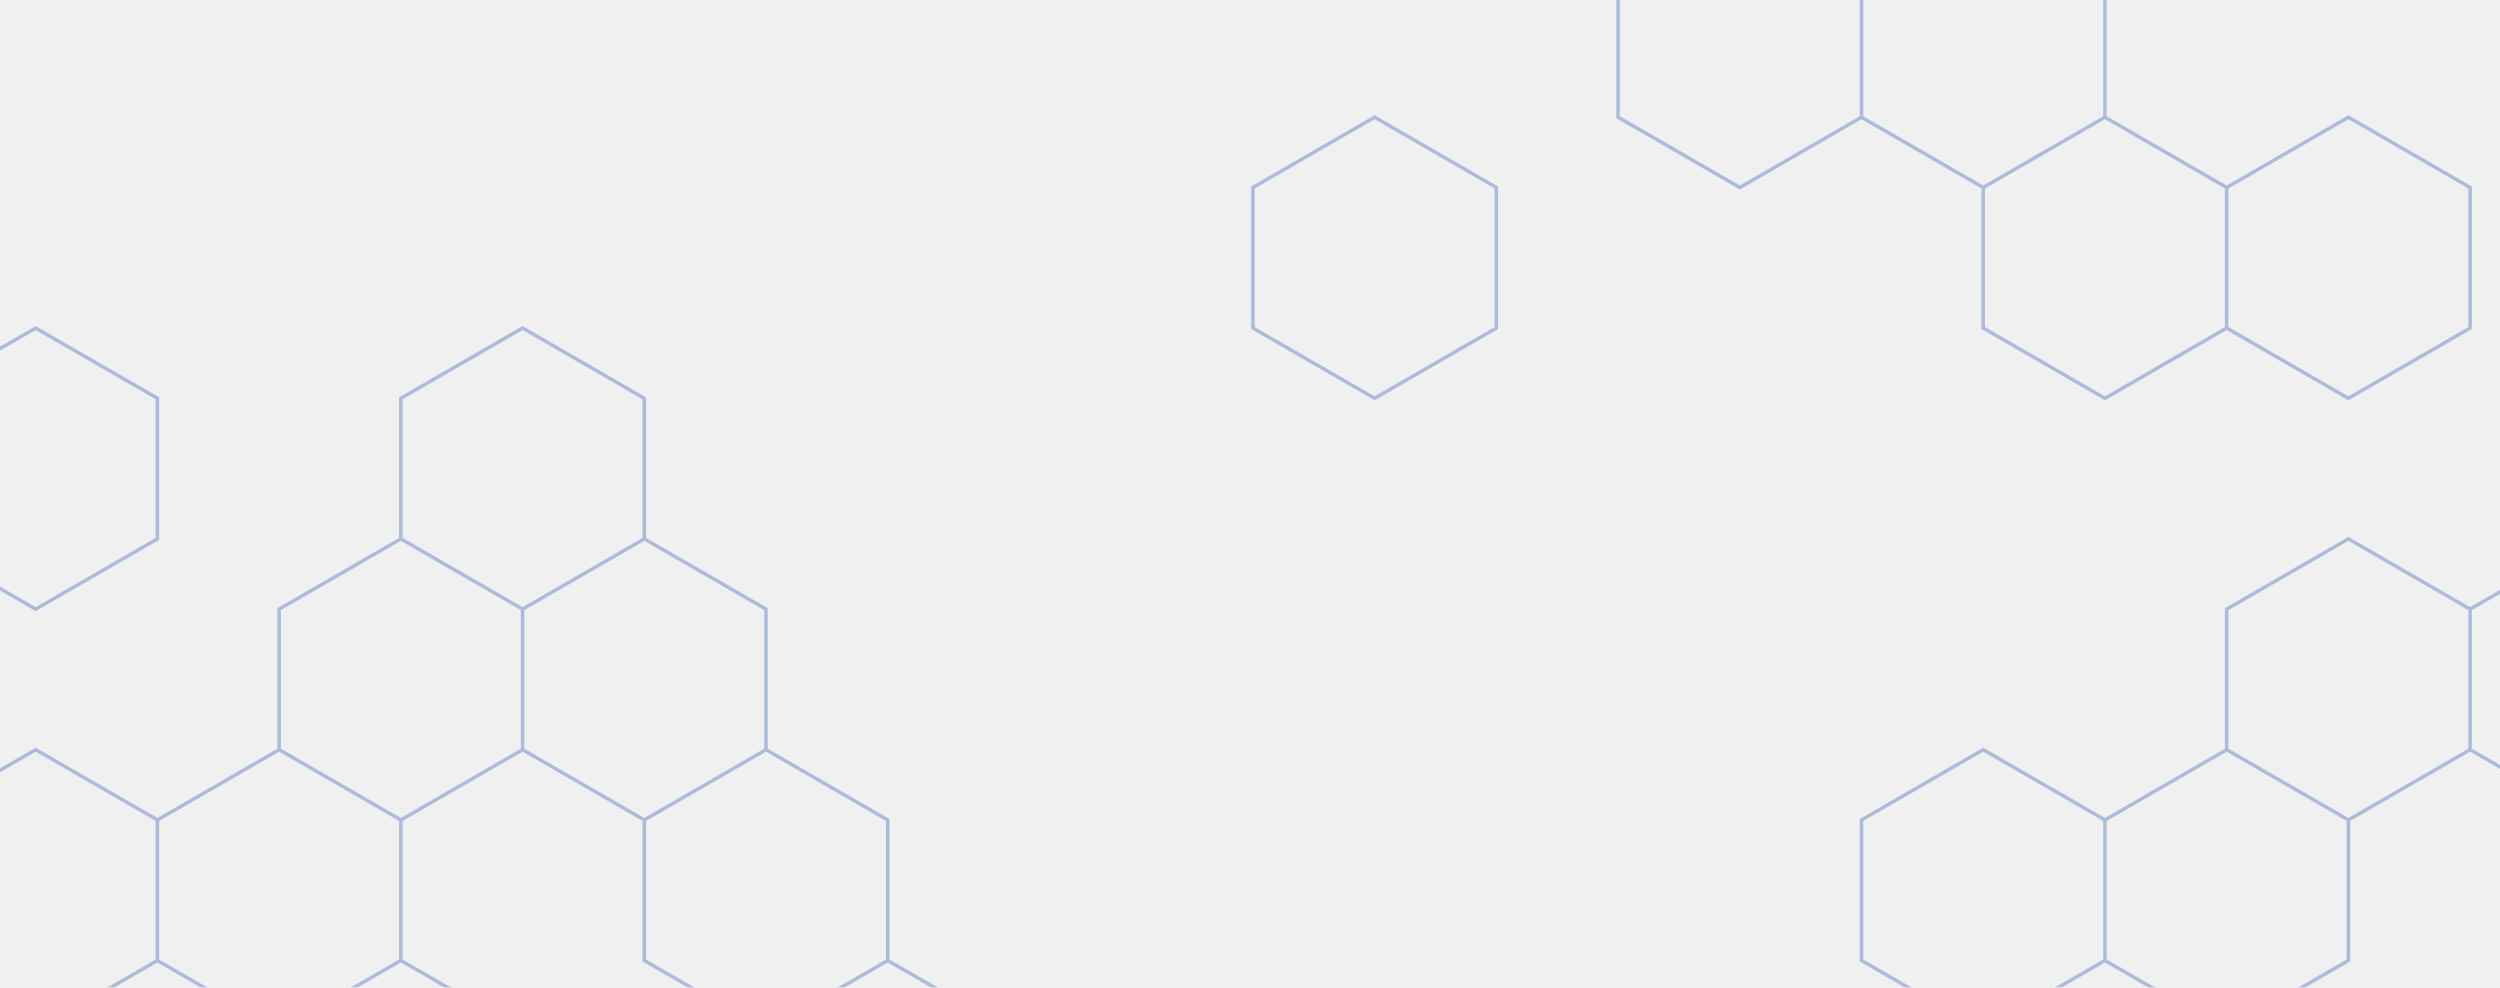
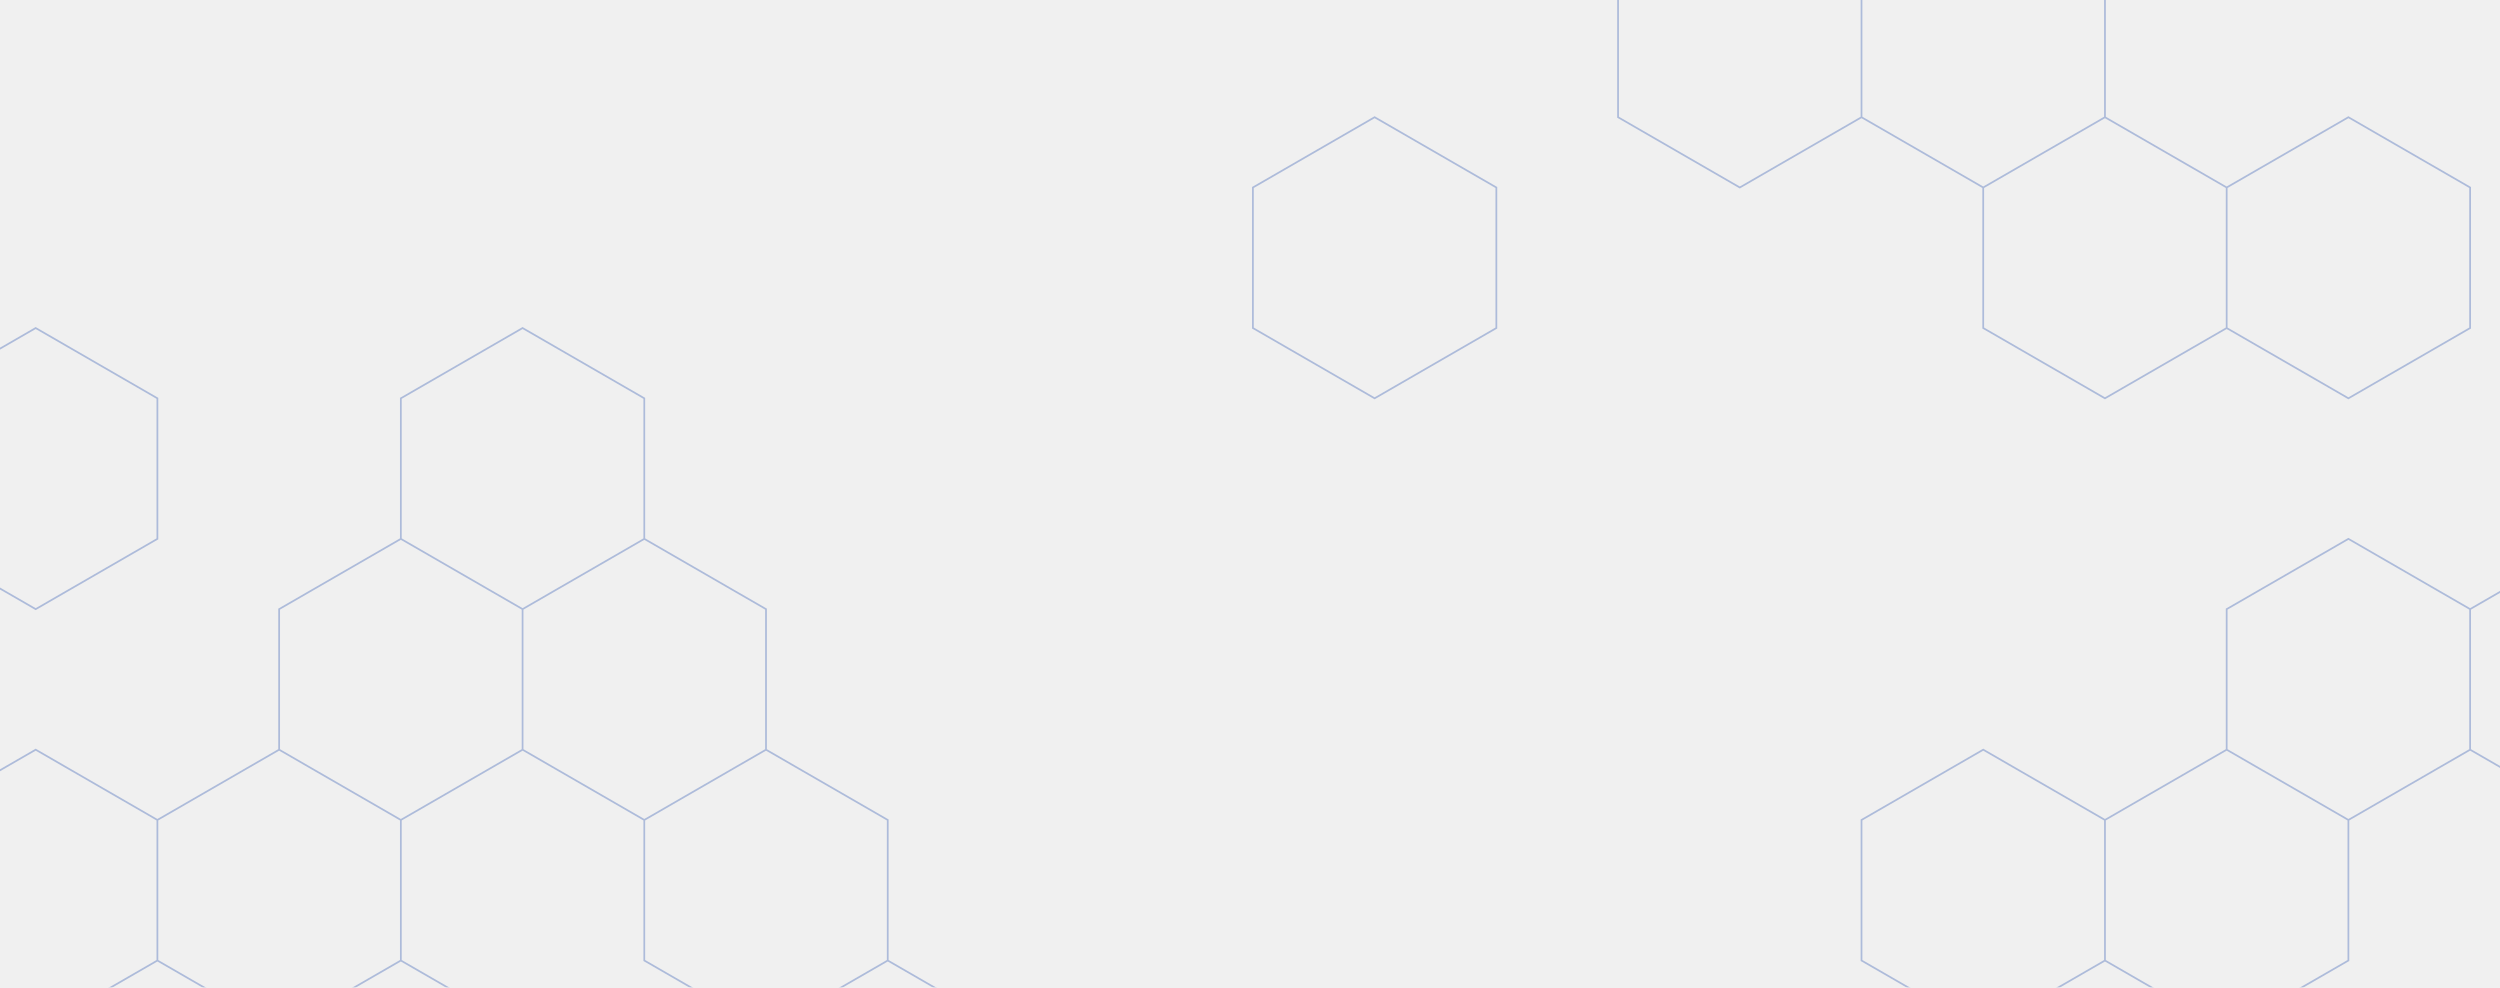
<svg xmlns="http://www.w3.org/2000/svg" version="1.1" width="1423" height="562" preserveAspectRatio="none" viewBox="0 0 1423 562">
  <g mask="url(&quot;#SvgjsMask1218&quot;)" fill="none">
-     <path d="M20.31 186.72L89.59 226.72L89.59 306.72L20.31 346.72L-48.97 306.72L-48.97 226.72zM20.31 426.72L89.59 466.72L89.59 546.72L20.31 586.72L-48.97 546.72L-48.97 466.72zM228.16 306.72L297.45 346.72L297.45 426.72L228.16 466.72L158.88 426.72L158.88 346.72zM158.88 426.72L228.16 466.72L228.16 546.72L158.88 586.72L89.59 546.72L89.59 466.72zM228.16 546.72L297.45 586.72L297.45 666.72L228.16 706.72L158.88 666.72L158.88 586.72zM297.45 186.72L366.73 226.72L366.73 306.72L297.45 346.72L228.16 306.72L228.16 226.72zM366.73 306.72L436.01 346.72L436.01 426.72L366.73 466.72L297.45 426.72L297.45 346.72zM436.01 426.72L505.3 466.72L505.3 546.72L436.01 586.72L366.73 546.72L366.73 466.72zM505.3 546.72L574.58 586.72L574.58 666.72L505.3 706.72L436.01 666.72L436.01 586.72zM782.43 66.72L851.72 106.72L851.72 186.72L782.43 226.72L713.15 186.72L713.15 106.72zM990.29 -53.28L1059.57 -13.28L1059.57 66.72L990.29 106.72L921 66.72L921 -13.28zM1128.85 -53.28L1198.14 -13.28L1198.14 66.72L1128.85 106.72L1059.57 66.72L1059.57 -13.28zM1198.14 66.72L1267.42 106.72L1267.42 186.72L1198.14 226.72L1128.85 186.72L1128.85 106.72zM1128.85 426.72L1198.14 466.72L1198.14 546.72L1128.85 586.72L1059.57 546.72L1059.57 466.72zM1198.14 546.72L1267.42 586.72L1267.42 666.72L1198.14 706.72L1128.85 666.72L1128.85 586.72zM1336.71 66.72L1405.99 106.72L1405.99 186.72L1336.71 226.72L1267.42 186.72L1267.42 106.72zM1336.71 306.72L1405.99 346.72L1405.99 426.72L1336.71 466.72L1267.42 426.72L1267.42 346.72zM1267.42 426.72L1336.71 466.72L1336.71 546.72L1267.42 586.72L1198.14 546.72L1198.14 466.72zM1475.27 306.72L1544.56 346.72L1544.56 426.72L1475.27 466.72L1405.99 426.72L1405.99 346.72z" stroke="rgba(173, 187, 218, 1)" stroke-width="2" />
-     <path d="M15.56 444.79L58.86 469.79L58.86 519.79L15.56 544.79L-27.74 519.79L-27.74 469.79zM145.47 369.79L188.77 394.79L188.77 444.79L145.47 469.79L102.17 444.79L102.17 394.79zM232.07 219.79L275.38 244.79L275.38 294.79L232.07 319.79L188.77 294.79L188.77 244.79zM318.68 69.79L361.98 94.79L361.98 144.79L318.68 169.79L275.38 144.79L275.38 94.79zM275.38 144.79L318.68 169.79L318.68 219.79L275.38 244.79L232.07 219.79L232.07 169.79zM318.68 369.79L361.98 394.79L361.98 444.79L318.68 469.79L275.38 444.79L275.38 394.79zM318.68 519.79L361.98 544.79L361.98 594.79L318.68 619.79L275.38 594.79L275.38 544.79zM361.98 294.79L405.28 319.79L405.28 369.79L361.98 394.79L318.68 369.79L318.68 319.79zM491.89 69.79L535.19 94.79L535.19 144.79L491.89 169.79L448.59 144.79L448.59 94.79zM535.19 -5.21L578.49 19.79L578.49 69.79L535.19 94.79L491.89 69.79L491.89 19.79zM578.49 69.79L621.79 94.79L621.79 144.79L578.49 169.79L535.19 144.79L535.19 94.79zM535.19 294.79L578.49 319.79L578.49 369.79L535.19 394.79L491.89 369.79L491.89 319.79zM751.7 219.79L795 244.79L795 294.79L751.7 319.79L708.4 294.79L708.4 244.79zM708.4 294.79L751.7 319.79L751.7 369.79L708.4 394.79L665.1 369.79L665.1 319.79zM751.7 519.79L795 544.79L795 594.79L751.7 619.79L708.4 594.79L708.4 544.79zM838.31 369.79L881.61 394.79L881.61 444.79L838.31 469.79L795 444.79L795 394.79zM968.22 144.79L1011.52 169.79L1011.52 219.79L968.22 244.79L924.91 219.79L924.91 169.79zM1098.12 369.79L1141.42 394.79L1141.42 444.79L1098.12 469.79L1054.82 444.79L1054.82 394.79zM1141.42 144.79L1184.73 169.79L1184.73 219.79L1141.42 244.79L1098.12 219.79L1098.12 169.79zM1184.73 219.79L1228.03 244.79L1228.03 294.79L1184.73 319.79L1141.42 294.79L1141.42 244.79zM1141.42 444.79L1184.73 469.79L1184.73 519.79L1141.42 544.79L1098.12 519.79L1098.12 469.79zM1184.73 519.79L1228.03 544.79L1228.03 594.79L1184.73 619.79L1141.42 594.79L1141.42 544.79zM1228.03 144.79L1271.33 169.79L1271.33 219.79L1228.03 244.79L1184.73 219.79L1184.73 169.79zM1228.03 294.79L1271.33 319.79L1271.33 369.79L1228.03 394.79L1184.73 369.79L1184.73 319.79zM1314.63 -5.21L1357.94 19.79L1357.94 69.79L1314.63 94.79L1271.33 69.79L1271.33 19.79zM1314.63 144.79L1357.94 169.79L1357.94 219.79L1314.63 244.79L1271.33 219.79L1271.33 169.79zM1401.24 144.79L1444.54 169.79L1444.54 219.79L1401.24 244.79L1357.94 219.79L1357.94 169.79zM1444.54 219.79L1487.85 244.79L1487.85 294.79L1444.54 319.79L1401.24 294.79L1401.24 244.79zM1401.24 294.79L1444.54 319.79L1444.54 369.79L1401.24 394.79L1357.94 369.79L1357.94 319.79zM1401.24 444.79L1444.54 469.79L1444.54 519.79L1401.24 544.79L1357.94 519.79L1357.94 469.79z" stroke="rgba(0, 0, 0, 0)" stroke-width="2" />
+     <path d="M20.31 186.72L89.59 226.72L89.59 306.72L20.31 346.72L-48.97 306.72L-48.97 226.72zM20.31 426.72L89.59 466.72L89.59 546.72L20.31 586.72L-48.97 546.72L-48.97 466.72zM228.16 306.72L297.45 346.72L297.45 426.72L228.16 466.72L158.88 426.72L158.88 346.72zM158.88 426.72L228.16 466.72L228.16 546.72L158.88 586.72L89.59 546.72L89.59 466.72zM228.16 546.72L297.45 586.72L297.45 666.72L228.16 706.72L158.88 666.72L158.88 586.72zM297.45 186.72L366.73 226.72L366.73 306.72L297.45 346.72L228.16 306.72L228.16 226.72zM366.73 306.72L436.01 346.72L436.01 426.72L366.73 466.72L297.45 426.72L297.45 346.72zM436.01 426.72L505.3 466.72L505.3 546.72L436.01 586.72L366.73 546.72L366.73 466.72zM505.3 546.72L574.58 586.72L574.58 666.72L505.3 706.72L436.01 666.72L436.01 586.72zM782.43 66.72L851.72 106.72L851.72 186.72L782.43 226.72L713.15 186.72L713.15 106.72zM990.29 -53.28L1059.57 -13.28L1059.57 66.72L990.29 106.72L921 66.72L921 -13.28zM1128.85 -53.28L1198.14 -13.28L1198.14 66.72L1128.85 106.72L1059.57 66.72L1059.57 -13.28zM1198.14 66.72L1267.42 106.72L1267.42 186.72L1198.14 226.72L1128.85 186.72L1128.85 106.72zM1128.85 426.72L1198.14 466.72L1198.14 546.72L1128.85 586.72L1059.57 546.72L1059.57 466.72zM1198.14 546.72L1267.42 586.72L1267.42 666.72L1198.14 706.72L1128.85 666.72L1128.85 586.72zM1336.71 66.72L1405.99 106.72L1405.99 186.72L1336.71 226.72L1267.42 186.72L1267.42 106.72zM1336.71 306.72L1405.99 346.72L1405.99 426.72L1336.71 466.72L1267.42 426.72L1267.42 346.72zM1267.42 426.72L1336.71 466.72L1336.71 546.72L1267.42 586.72L1198.14 546.72L1198.14 466.72zM1475.27 306.72L1544.56 346.72L1544.56 426.72L1475.27 466.72L1405.99 426.72L1405.99 346.72z" stroke="rgba(173, 187, 218, 1)" strokeWidth="2" />
+     <path d="M15.56 444.79L58.86 469.79L58.86 519.79L15.56 544.79L-27.74 519.79L-27.74 469.79zM145.47 369.79L188.77 394.79L188.77 444.79L145.47 469.79L102.17 444.79L102.17 394.79zM232.07 219.79L275.38 244.79L275.38 294.79L232.07 319.79L188.77 294.79L188.77 244.79zM318.68 69.79L361.98 94.79L361.98 144.79L318.68 169.79L275.38 144.79L275.38 94.79zM275.38 144.79L318.68 169.79L318.68 219.79L275.38 244.79L232.07 219.79L232.07 169.79zM318.68 369.79L361.98 394.79L361.98 444.79L318.68 469.79L275.38 444.79L275.38 394.79zM318.68 519.79L361.98 544.79L361.98 594.79L318.68 619.79L275.38 594.79L275.38 544.79zM361.98 294.79L405.28 319.79L405.28 369.79L361.98 394.79L318.68 369.79L318.68 319.79zM491.89 69.79L535.19 94.79L535.19 144.79L491.89 169.79L448.59 144.79L448.59 94.79zM535.19 -5.21L578.49 19.79L578.49 69.79L535.19 94.79L491.89 69.79L491.89 19.79zM578.49 69.79L621.79 94.79L621.79 144.79L578.49 169.79L535.19 144.79L535.19 94.79zM535.19 294.79L578.49 319.79L578.49 369.79L535.19 394.79L491.89 369.79L491.89 319.79zM751.7 219.79L795 244.79L795 294.79L751.7 319.79L708.4 294.79L708.4 244.79zM708.4 294.79L751.7 319.79L751.7 369.79L708.4 394.79L665.1 369.79L665.1 319.79zM751.7 519.79L795 544.79L795 594.79L751.7 619.79L708.4 594.79L708.4 544.79zM838.31 369.79L881.61 394.79L881.61 444.79L838.31 469.79L795 444.79L795 394.79zM968.22 144.79L1011.52 169.79L1011.52 219.79L968.22 244.79L924.91 219.79L924.91 169.79zM1098.12 369.79L1141.42 394.79L1141.42 444.79L1098.12 469.79L1054.82 444.79L1054.82 394.79zM1141.42 144.79L1184.73 169.79L1184.73 219.79L1141.42 244.79L1098.12 219.79L1098.12 169.79zM1184.73 219.79L1228.03 244.79L1228.03 294.79L1184.73 319.79L1141.42 294.79L1141.42 244.79zM1141.42 444.79L1184.73 469.79L1184.73 519.79L1141.42 544.79L1098.12 519.79L1098.12 469.79zM1184.73 519.79L1228.03 544.79L1228.03 594.79L1184.73 619.79L1141.42 594.79L1141.42 544.79zM1228.03 144.79L1271.33 169.79L1271.33 219.79L1228.03 244.79L1184.73 219.79L1184.73 169.79zM1228.03 294.79L1271.33 319.79L1271.33 369.79L1228.03 394.79L1184.73 369.79L1184.73 319.79zM1314.63 -5.21L1357.94 19.79L1357.94 69.79L1314.63 94.79L1271.33 69.79L1271.33 19.79zM1314.63 144.79L1357.94 169.79L1357.94 219.79L1314.63 244.79L1271.33 219.79L1271.33 169.79zM1401.24 144.79L1444.54 169.79L1444.54 219.79L1401.24 244.79L1357.94 219.79L1357.94 169.79zM1444.54 219.79L1487.85 244.79L1487.85 294.79L1444.54 319.79L1401.24 294.79L1401.24 244.79zM1401.24 294.79L1444.54 319.79L1444.54 369.79L1401.24 394.79L1357.94 369.79L1357.94 319.79zM1401.24 444.79L1444.54 469.79L1444.54 519.79L1401.24 544.79L1357.94 519.79L1357.94 469.79z" stroke="rgba(0, 0, 0, 0)" strokeWidth="2" />
  </g>
  <defs>
    <mask id="SvgjsMask1218">
      <rect width="1423" height="562" fill="#ffffff" />
    </mask>
  </defs>
</svg>
